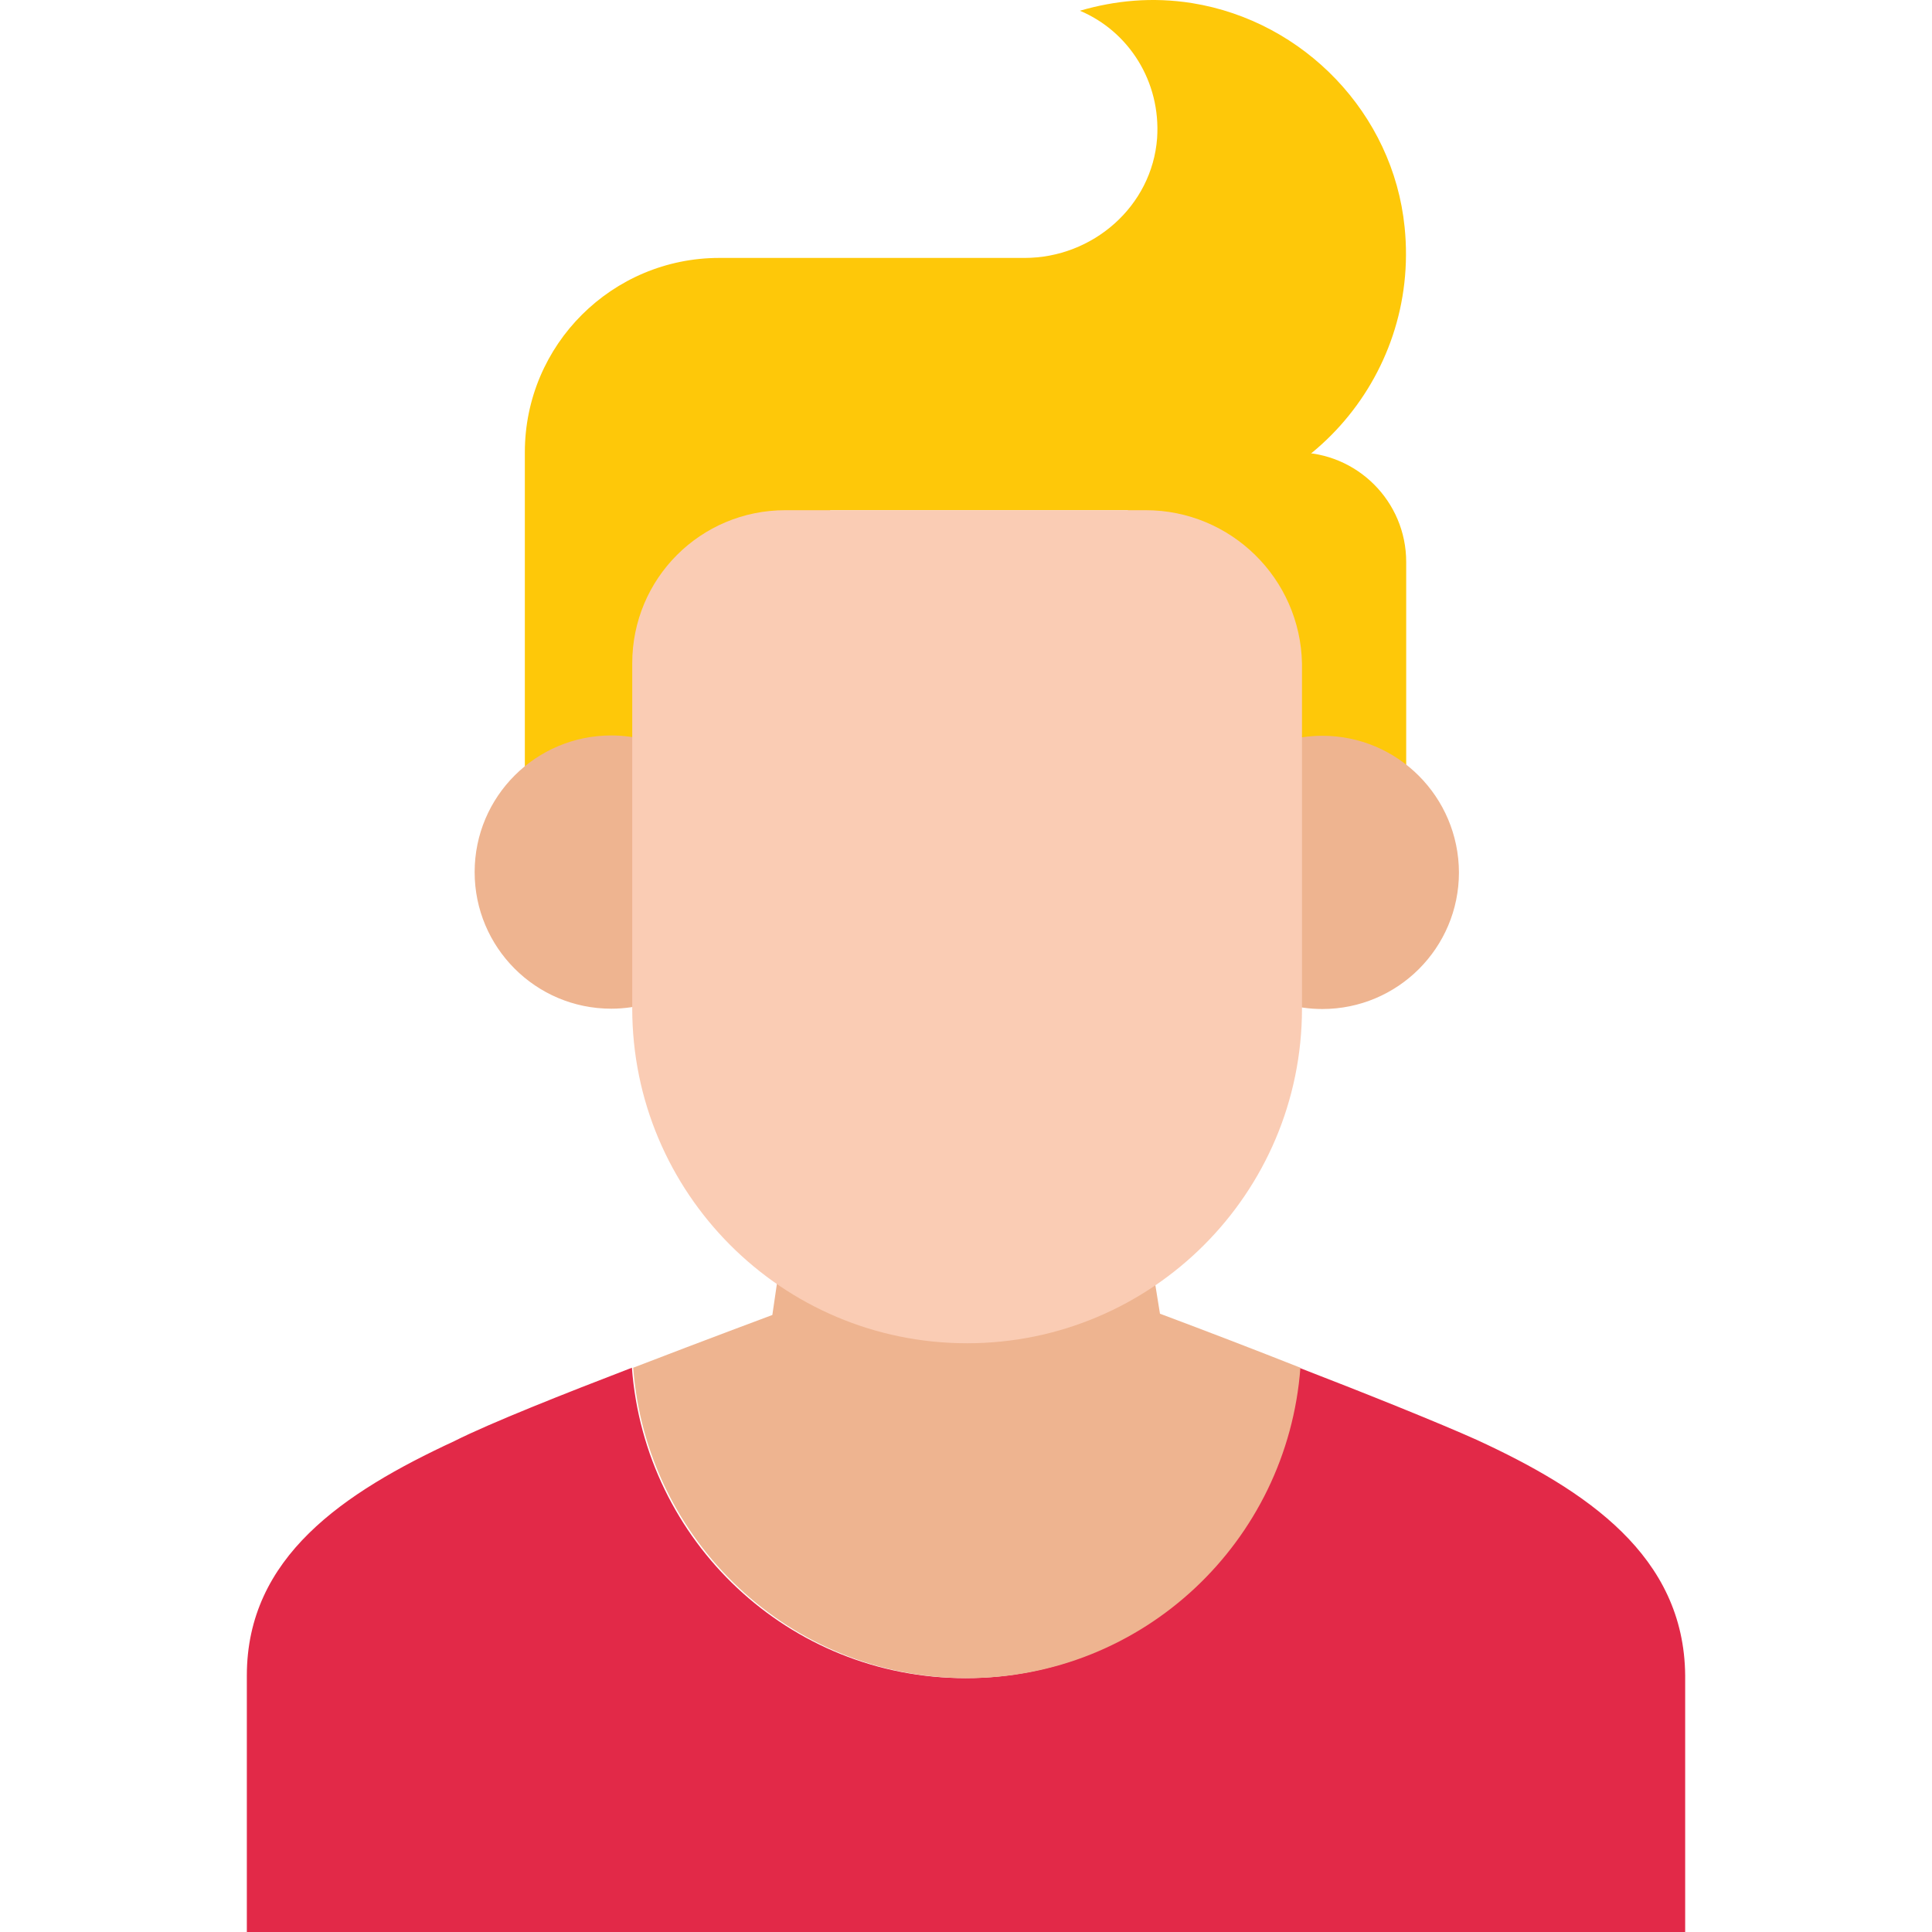
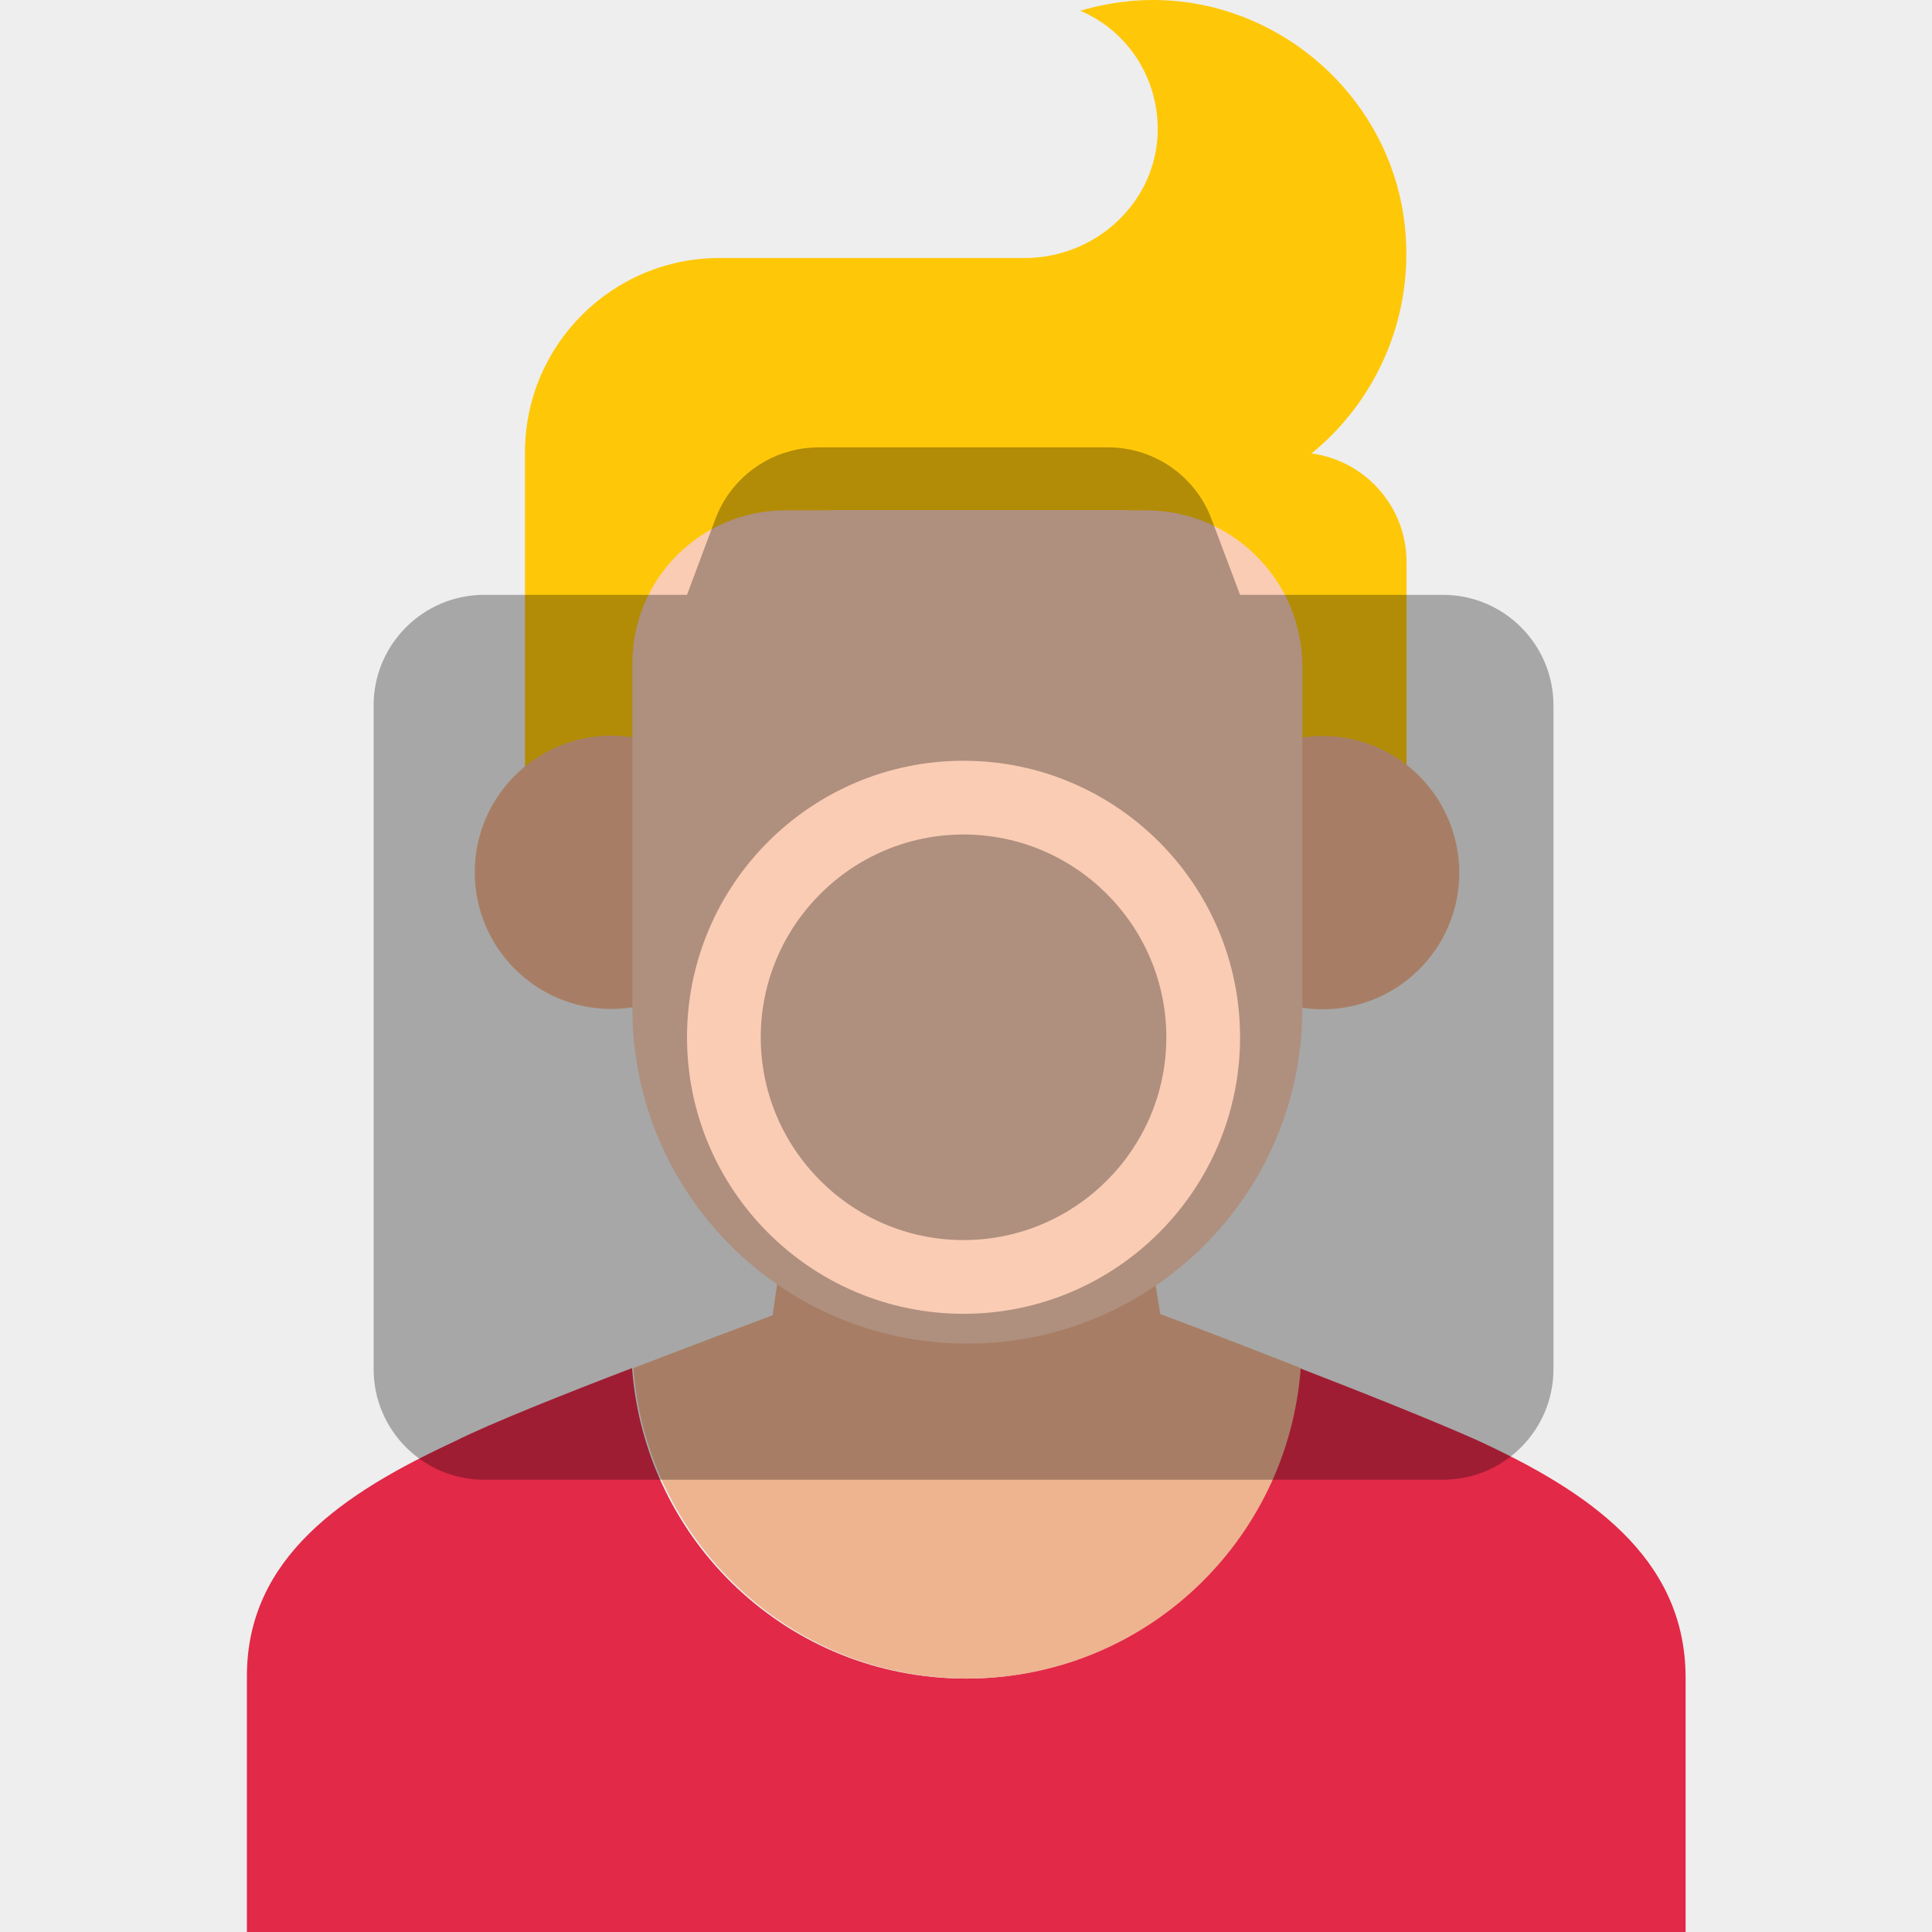
- <svg xmlns="http://www.w3.org/2000/svg" viewBox="0 0 393.101 393.101">
+ <svg xmlns="http://www.w3.org/2000/svg" viewBox="0 0 393 393">
+   <rect width="100%" height="100%" fill="#eee" />
  <path fill="#e22948" d="M300.47 292.963c-7.628-3.426-22.562-9.438-36.137-14.675-2.651 35.103-31.935 63.16-67.879 63.16s-65.228-27.798-67.879-63.16c-13.64 5.236-28.832 11.249-36.137 14.933-22.562 10.473-42.214 23.596-42.214 47.709v52.17h292.655v-52.17c-.195-24.371-20.106-37.688-42.409-47.967z" />
  <g fill="#fec809">
    <path d="M286.053 165.157h-56.566V92.042h34.327c12.283 0 22.303 9.956 22.303 22.303v50.812h-.064z" />
    <path d="M285.795 46.208C283.468 23.129 265.367 4.317 242.547.632c-8.145-1.293-15.709-.517-22.82 1.552 9.956 4.202 16.485 14.416 15.709 25.923-1.034 13.899-13.123 24.372-26.958 24.372h-62.125c-21.721 0-39.564 17.584-39.564 39.564v75.959h62.125v-64.194h65.487c30.448 0 54.562-26.699 51.394-57.6z" />
  </g>
-   <g fill="#eeb490">
-     <path d="M132.066 150.741a27.323 27.323 0 0 0-7.693-1.099c-15.321 0-27.798 12.412-27.798 27.798 0 15.321 12.412 27.798 27.798 27.798 2.651 0 5.236-.388 7.693-1.099v-53.398zM269.051 149.707c-2.651 0-5.236.388-7.693 1.099v53.398a27.323 27.323 0 0 0 7.693 1.099c15.321 0 27.798-12.412 27.798-27.798-.064-15.386-12.476-27.798-27.798-27.798zM236.017 267.299l-3.168-19.653h-72.792l-2.909 19.911s-13.382 4.978-28.315 10.731c2.651 35.103 31.935 63.16 67.879 63.16s65.228-27.798 67.879-63.16a1668.735 1668.735 0 0 0-28.574-10.989z" />
-   </g>
+   <path fill="#eeb490" d="M132.066 150.741a27.323 27.323 0 0 0-7.693-1.099c-15.321 0-27.798 12.412-27.798 27.798 0 15.321 12.412 27.798 27.798 27.798 2.651 0 5.236-.388 7.693-1.099v-53.398zm136.985-1.034c-2.651 0-5.236.388-7.693 1.099v53.398a27.323 27.323 0 0 0 7.693 1.099c15.321 0 27.798-12.412 27.798-27.798-.064-15.386-12.476-27.798-27.798-27.798zm-33.034 117.592l-3.168-19.653h-72.792l-2.909 19.911s-13.382 4.978-28.315 10.731c2.651 35.103 31.935 63.16 67.879 63.16s65.228-27.798 67.879-63.16a1668.735 1668.735 0 0 0-28.574-10.989z" />
  <path fill="#faccb4" d="M233.108 103.808h-73.309c-17.261 0-31.16 13.899-31.16 31.16v70.206c0 37.495 30.384 68.137 68.137 68.137 37.495 0 68.137-30.384 68.137-68.137v-70.141c-.322-17.326-14.48-31.225-31.805-31.225z" />
+   <svg width="240" height="240" x="76" y="76" viewBox="0 0 512 512">
+     <path fill-opacity=".3" d="M512 144v288c0 26.5-21.5 48-48 48H48c-26.5 0-48-21.5-48-48V144c0-26.5 21.5-48 48-48h88l12.3-32.9c7-18.7 24.9-31.1 44.9-31.1h125.5c20 0 37.9 12.4 44.9 31.1L376 96h88c26.5 0 48 21.5 48 48zM376 288c0-66.2-53.8-120-120-120s-120 53.8-120 120 53.8 120 120 120 120-53.8 120-120zm-32 0c0 48.5-39.5 88-88 88s-88-39.5-88-88 39.5-88 88-88 88 39.5 88 88z" />
+   </svg>
</svg>
